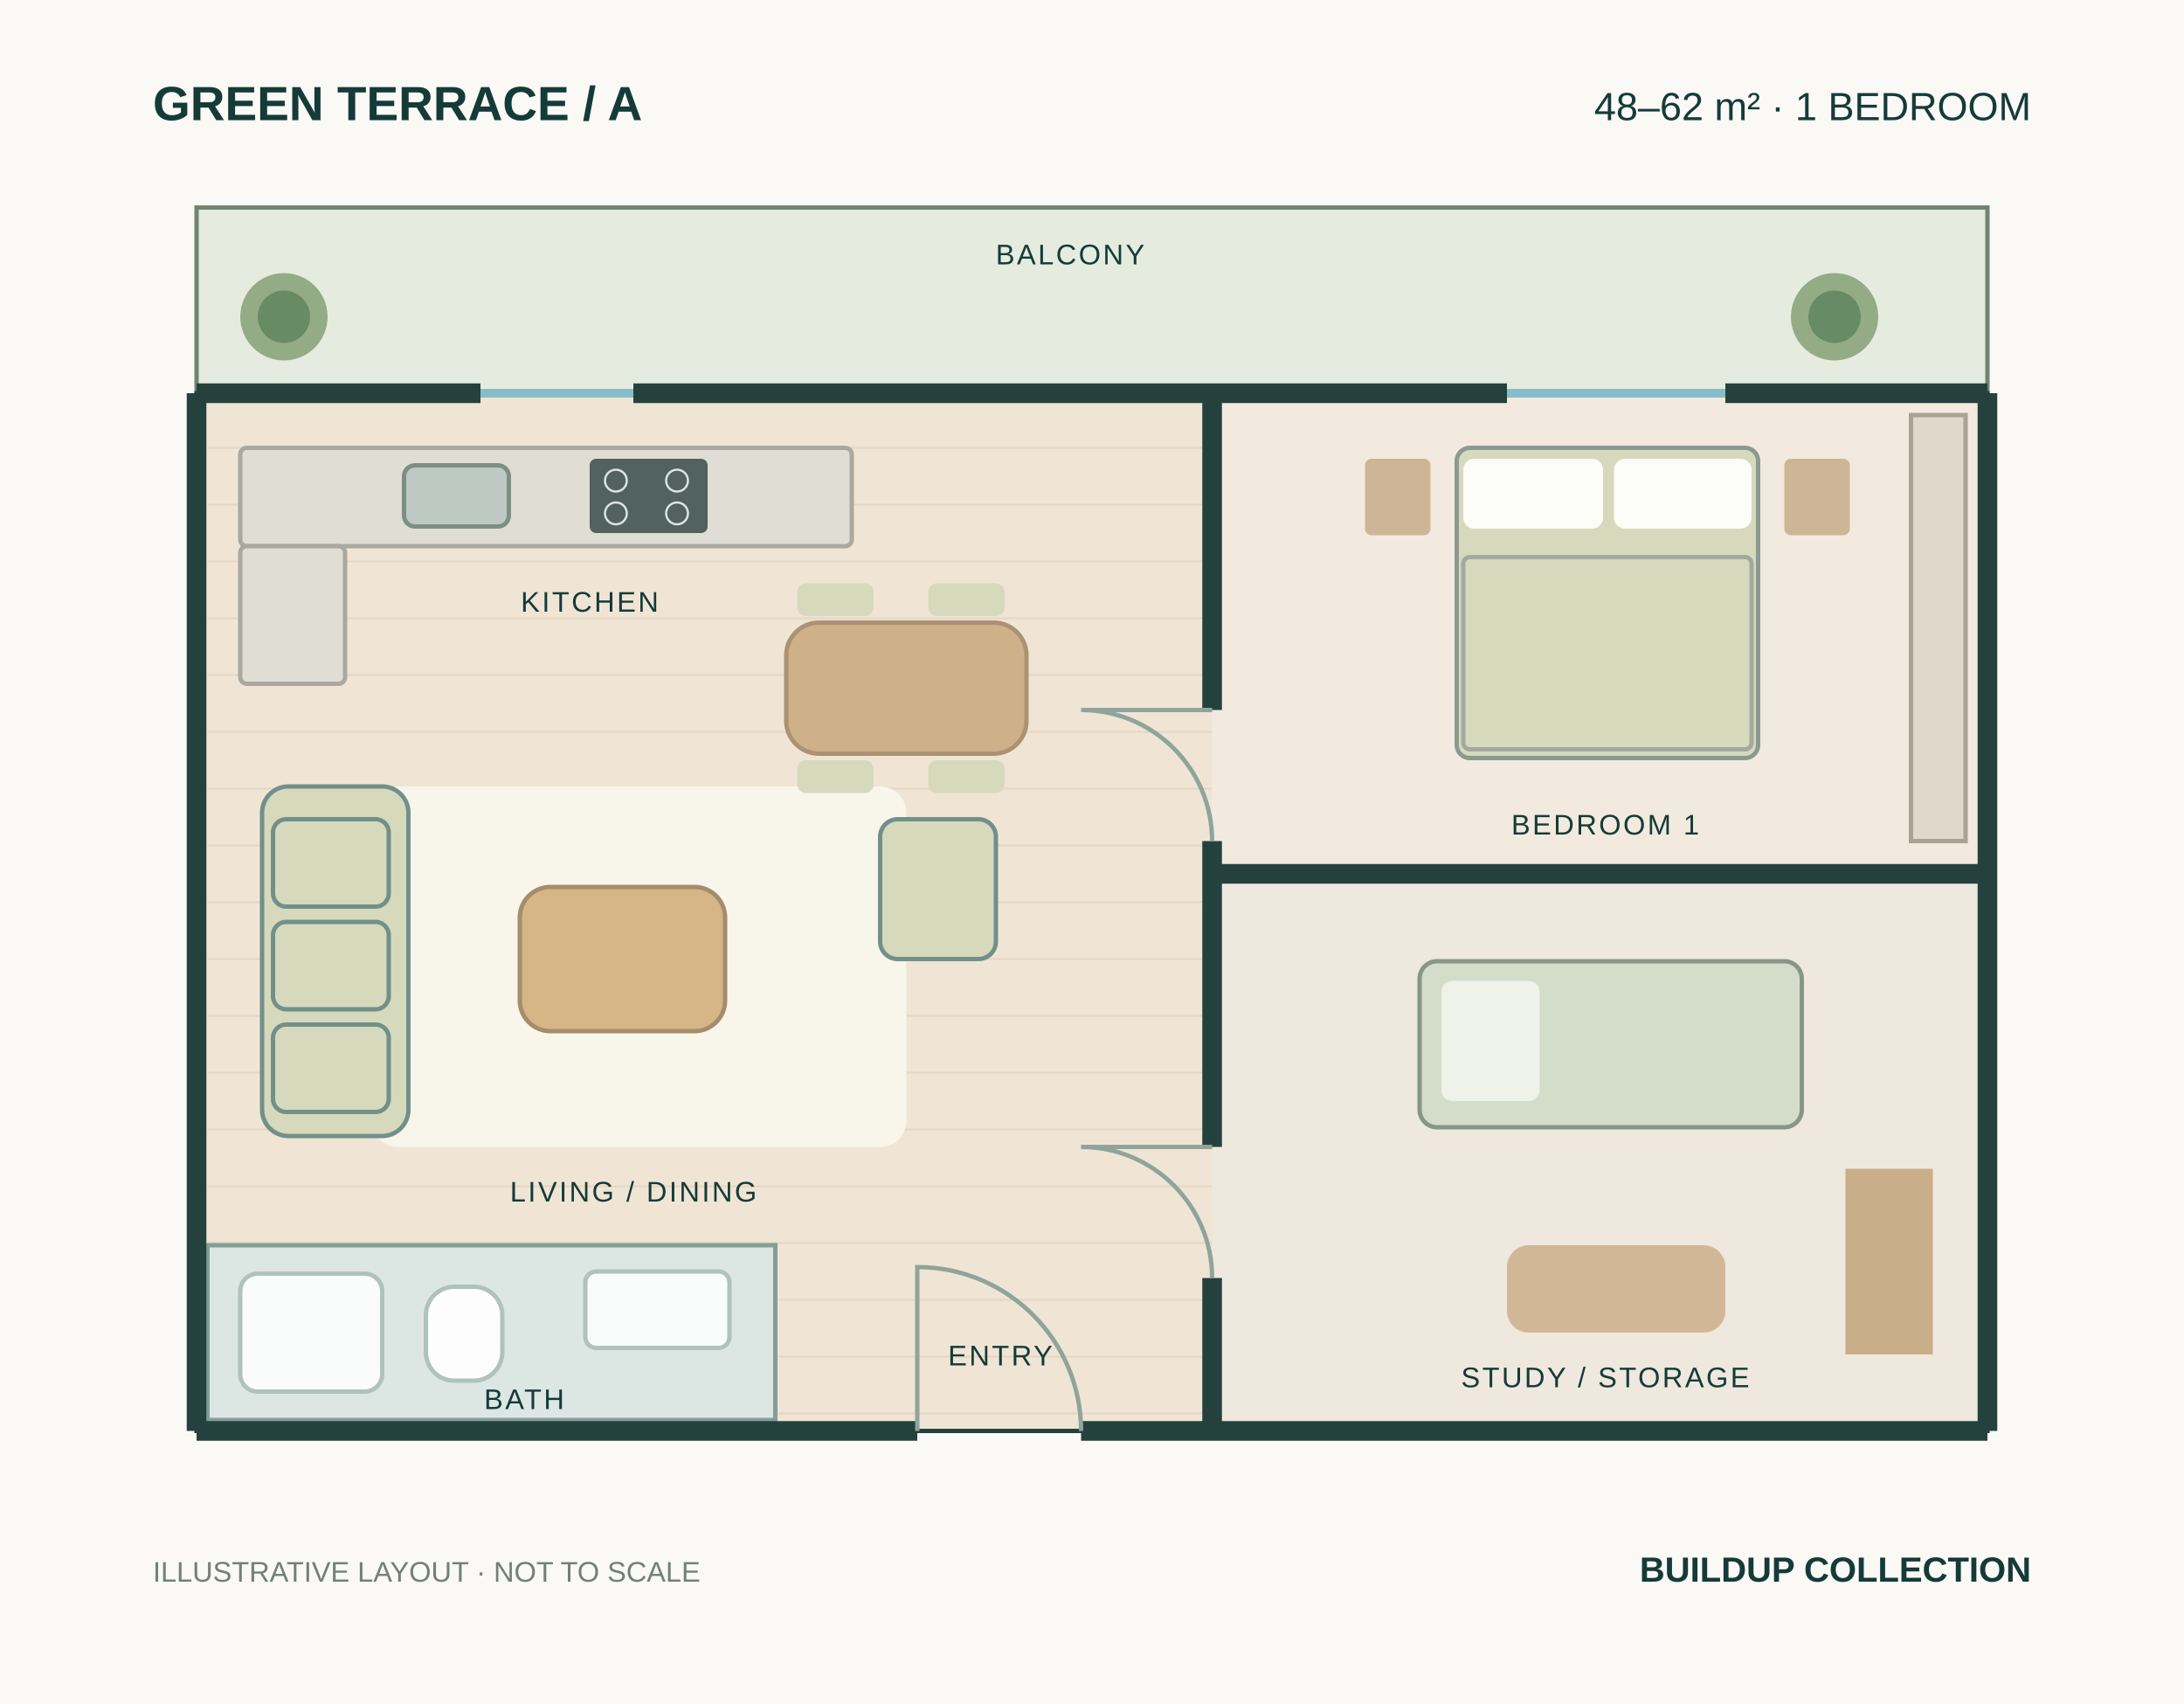
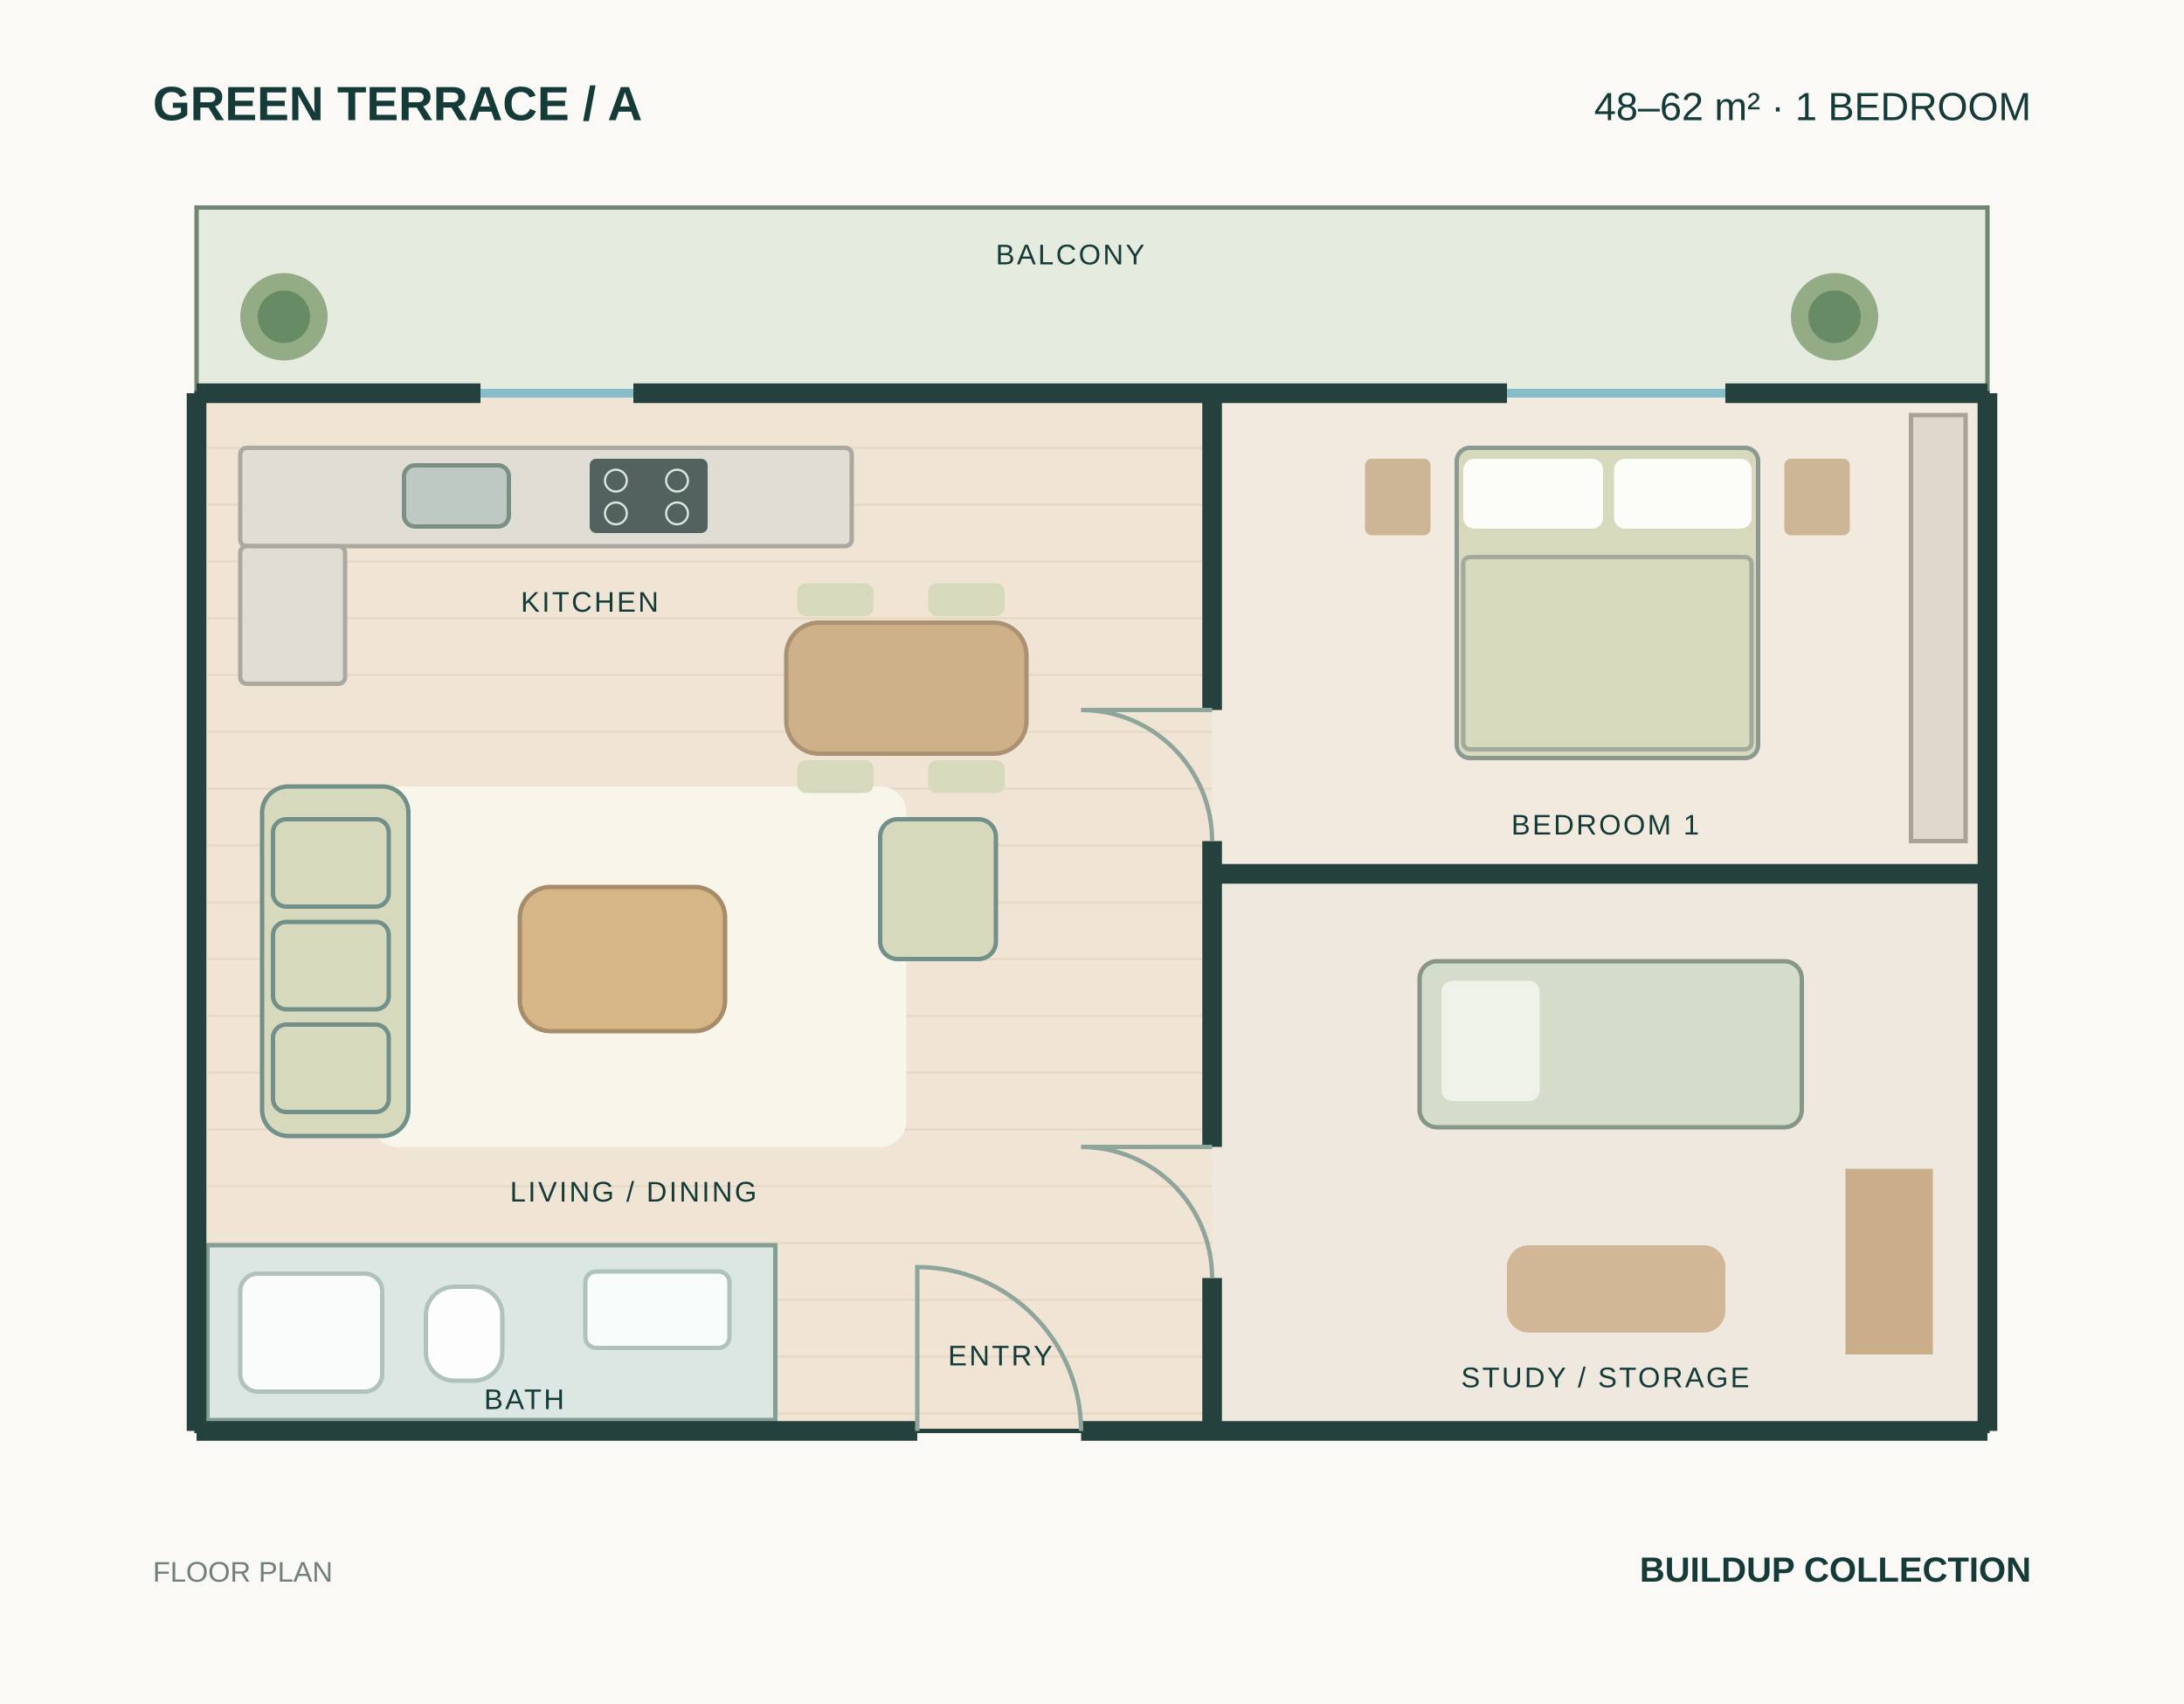
<svg xmlns="http://www.w3.org/2000/svg" width="1000" height="780" viewBox="0 0 1000 780">
  <rect width="1000" height="780" fill="#faf9f5" />
  <g font-family="Arial,sans-serif" fill="#153b38">
    <text x="70" y="55" font-size="22" font-weight="bold">GREEN TERRACE / A</text>
    <text x="930" y="55" text-anchor="end" font-size="18">48–62 m² · 1 BEDROOM</text>
    <rect x="90" y="95" width="820" height="85" rx="0" fill="#e5ecdf" stroke="#718570" stroke-width="2" />
    <text x="490" y="121" text-anchor="middle" font-size="13" letter-spacing="1">BALCONY</text>
    <circle cx="130" cy="145" r="20" fill="#94ac86" />
    <circle cx="130" cy="145" r="12" fill="#678b64" />
    <circle cx="840" cy="145" r="20" fill="#94ac86" />
    <circle cx="840" cy="145" r="12" fill="#678b64" />
    <rect x="90" y="180" width="820" height="475" rx="0" fill="#f0e5d5" stroke="#25413d" stroke-width="2" />
    <path d="M95 205 H905" stroke="#e7d8c4" stroke-width="1" />
    <path d="M95 231 H905" stroke="#e7d8c4" stroke-width="1" />
    <path d="M95 257 H905" stroke="#e7d8c4" stroke-width="1" />
    <path d="M95 283 H905" stroke="#e7d8c4" stroke-width="1" />
    <path d="M95 309 H905" stroke="#e7d8c4" stroke-width="1" />
    <path d="M95 335 H905" stroke="#e7d8c4" stroke-width="1" />
    <path d="M95 361 H905" stroke="#e7d8c4" stroke-width="1" />
    <path d="M95 387 H905" stroke="#e7d8c4" stroke-width="1" />
    <path d="M95 413 H905" stroke="#e7d8c4" stroke-width="1" />
    <path d="M95 439 H905" stroke="#e7d8c4" stroke-width="1" />
    <path d="M95 465 H905" stroke="#e7d8c4" stroke-width="1" />
    <path d="M95 491 H905" stroke="#e7d8c4" stroke-width="1" />
    <path d="M95 517 H905" stroke="#e7d8c4" stroke-width="1" />
    <path d="M95 543 H905" stroke="#e7d8c4" stroke-width="1" />
    <path d="M95 569 H905" stroke="#e7d8c4" stroke-width="1" />
    <path d="M95 595 H905" stroke="#e7d8c4" stroke-width="1" />
    <path d="M95 621 H905" stroke="#e7d8c4" stroke-width="1" />
    <path d="M95 647 H905" stroke="#e7d8c4" stroke-width="1" />
    <rect x="555" y="180" width="355" height="220" rx="0" fill="#f2eadf" stroke="none" stroke-width="2" />
    <rect x="555" y="400" width="355" height="255" rx="0" fill="#eee8df" stroke="none" stroke-width="2" />
    <rect x="170" y="360" width="245" height="165" rx="12" fill="#f8f5eb" stroke="none" stroke-width="2" />
    <rect x="120" y="360" width="67" height="160" rx="12" fill="#d7d9bc" stroke="#72908a" stroke-width="2" />
    <rect x="125" y="375" width="53" height="40" rx="6" fill="#d7d9bc" stroke="#72908a" stroke-width="2" />
    <rect x="125" y="422" width="53" height="40" rx="6" fill="#d7d9bc" stroke="#72908a" stroke-width="2" />
    <rect x="125" y="469" width="53" height="40" rx="6" fill="#d7d9bc" stroke="#72908a" stroke-width="2" />
    <rect x="238" y="406" width="94" height="66" rx="14" fill="#d6b586" stroke="#a68c6a" stroke-width="2" />
    <rect x="403" y="375" width="53" height="64" rx="8" fill="#d7d9bc" stroke="#72908a" stroke-width="2" />
    <text x="290" y="550" text-anchor="middle" font-size="13" letter-spacing="1">LIVING / DINING</text>
    <rect x="110" y="205" width="280" height="45" rx="3" fill="#e0ddd5" stroke="#aaa89f" stroke-width="2" />
    <rect x="110" y="250" width="48" height="63" rx="3" fill="#e0ddd5" stroke="#aaa89f" stroke-width="2" />
    <rect x="270" y="210" width="54" height="34" rx="3" fill="#52625e" stroke="none" stroke-width="2" />
    <circle cx="282" cy="220" r="5" fill="none" stroke="#dce5df" />
    <circle cx="282" cy="235" r="5" fill="none" stroke="#dce5df" />
    <circle cx="310" cy="220" r="5" fill="none" stroke="#dce5df" />
    <circle cx="310" cy="235" r="5" fill="none" stroke="#dce5df" />
    <rect x="185" y="213" width="48" height="28" rx="5" fill="#bfc9c3" stroke="#7b8f85" stroke-width="2" />
    <rect x="360" y="285" width="110" height="60" rx="15" fill="#ceb089" stroke="#aa9273" stroke-width="2" />
    <rect x="365" y="267" width="35" height="15" rx="4" fill="#d7d9bc" stroke="none" stroke-width="2" />
    <rect x="365" y="348" width="35" height="15" rx="4" fill="#d7d9bc" stroke="none" stroke-width="2" />
    <rect x="425" y="267" width="35" height="15" rx="4" fill="#d7d9bc" stroke="none" stroke-width="2" />
    <rect x="425" y="348" width="35" height="15" rx="4" fill="#d7d9bc" stroke="none" stroke-width="2" />
    <text x="270" y="280" text-anchor="middle" font-size="13" letter-spacing="1">KITCHEN</text>
    <rect x="667" y="205" width="138" height="142" rx="6" fill="#d7d9bc" stroke="#8b9a91" stroke-width="2" />
    <rect x="670" y="210" width="64" height="32" rx="5" fill="#fcfcf8" stroke="none" stroke-width="2" />
    <rect x="739" y="210" width="63" height="32" rx="5" fill="#fcfcf8" stroke="none" stroke-width="2" />
    <rect x="670" y="255" width="132" height="88" rx="3" fill="#d7d9bc" stroke="#a2aaa0" stroke-width="2" />
    <rect x="625" y="210" width="30" height="35" rx="3" fill="#cdb696" stroke="none" stroke-width="2" />
    <rect x="817" y="210" width="30" height="35" rx="3" fill="#cdb696" stroke="none" stroke-width="2" />
    <rect x="875" y="190" width="25" height="195" rx="0" fill="#dfd8cb" stroke="#aaa395" stroke-width="2" />
    <text x="735" y="382" text-anchor="middle" font-size="13" letter-spacing="1">BEDROOM 1</text>
    <rect x="650" y="440" width="175" height="76" rx="8" fill="#d4dcca" stroke="#879787" stroke-width="2" />
    <rect x="660" y="449" width="45" height="55" rx="5" fill="#eff2e8" stroke="none" stroke-width="2" />
    <rect x="845" y="535" width="40" height="85" rx="0" fill="#c9ae89" stroke="none" stroke-width="2" />
    <rect x="690" y="570" width="100" height="40" rx="10" fill="#d1b795" stroke="none" stroke-width="2" />
    <text x="735" y="635" text-anchor="middle" font-size="13" letter-spacing="1">STUDY / STORAGE</text>
    <rect x="95" y="570" width="260" height="80" rx="0" fill="#dce7e4" stroke="#849e96" stroke-width="2" />
    <rect x="110" y="583" width="65" height="54" rx="8" fill="#fafcfb" stroke="#afc2bb" stroke-width="2" />
    <rect x="195" y="589" width="35" height="43" rx="13" fill="#fcfdfc" stroke="#afc2bb" stroke-width="2" />
    <rect x="268" y="582" width="66" height="35" rx="5" fill="#f8fcfa" stroke="#afc2bb" stroke-width="2" />
    <text x="240" y="645" text-anchor="middle" font-size="13" letter-spacing="1">BATH</text>
    <path d="M90 180 H220" stroke="#25413d" stroke-width="9" />
    <path d="M290 180 H690" stroke="#25413d" stroke-width="9" />
    <path d="M790 180 H910" stroke="#25413d" stroke-width="9" />
    <path d="M90 180 L90 655" stroke="#25413d" stroke-width="9" />
    <path d="M910 180 L910 655" stroke="#25413d" stroke-width="9" />
    <path d="M90 655 H420" stroke="#25413d" stroke-width="9" />
    <path d="M495 655 H910" stroke="#25413d" stroke-width="9" />
    <path d="M555 180 L555 325" stroke="#25413d" stroke-width="9" />
    <path d="M555 385 L555 525" stroke="#25413d" stroke-width="9" />
    <path d="M555 585 L555 655" stroke="#25413d" stroke-width="9" />
    <path d="M555 400 H910" stroke="#25413d" stroke-width="9" />
    <path d="M555 325 h-60 a60 60 0 0 1 60 60" fill="none" stroke="#8fa49b" stroke-width="2" />
    <path d="M555 525 h-60 a60 60 0 0 1 60 60" fill="none" stroke="#8fa49b" stroke-width="2" />
    <path d="M420 655 v-75 a75 75 0 0 1 75 75" fill="none" stroke="#8fa49b" stroke-width="2" />
    <path d="M220 180 H290" stroke="#87bdca" stroke-width="4" />
    <path d="M690 180 H790" stroke="#87bdca" stroke-width="4" />
    <text x="458" y="625" text-anchor="middle" font-size="13" letter-spacing="1">ENTRY</text>
-     <text x="70" y="724" font-size="13" fill="#718078">ILLUSTRATIVE LAYOUT · NOT TO SCALE</text>
+     <text x="70" y="724" font-size="13" fill="#718078">FLOOR PLAN</text>
    <text x="930" y="724" text-anchor="end" font-size="16" font-weight="bold">BUILDUP COLLECTION</text>
  </g>
</svg>
